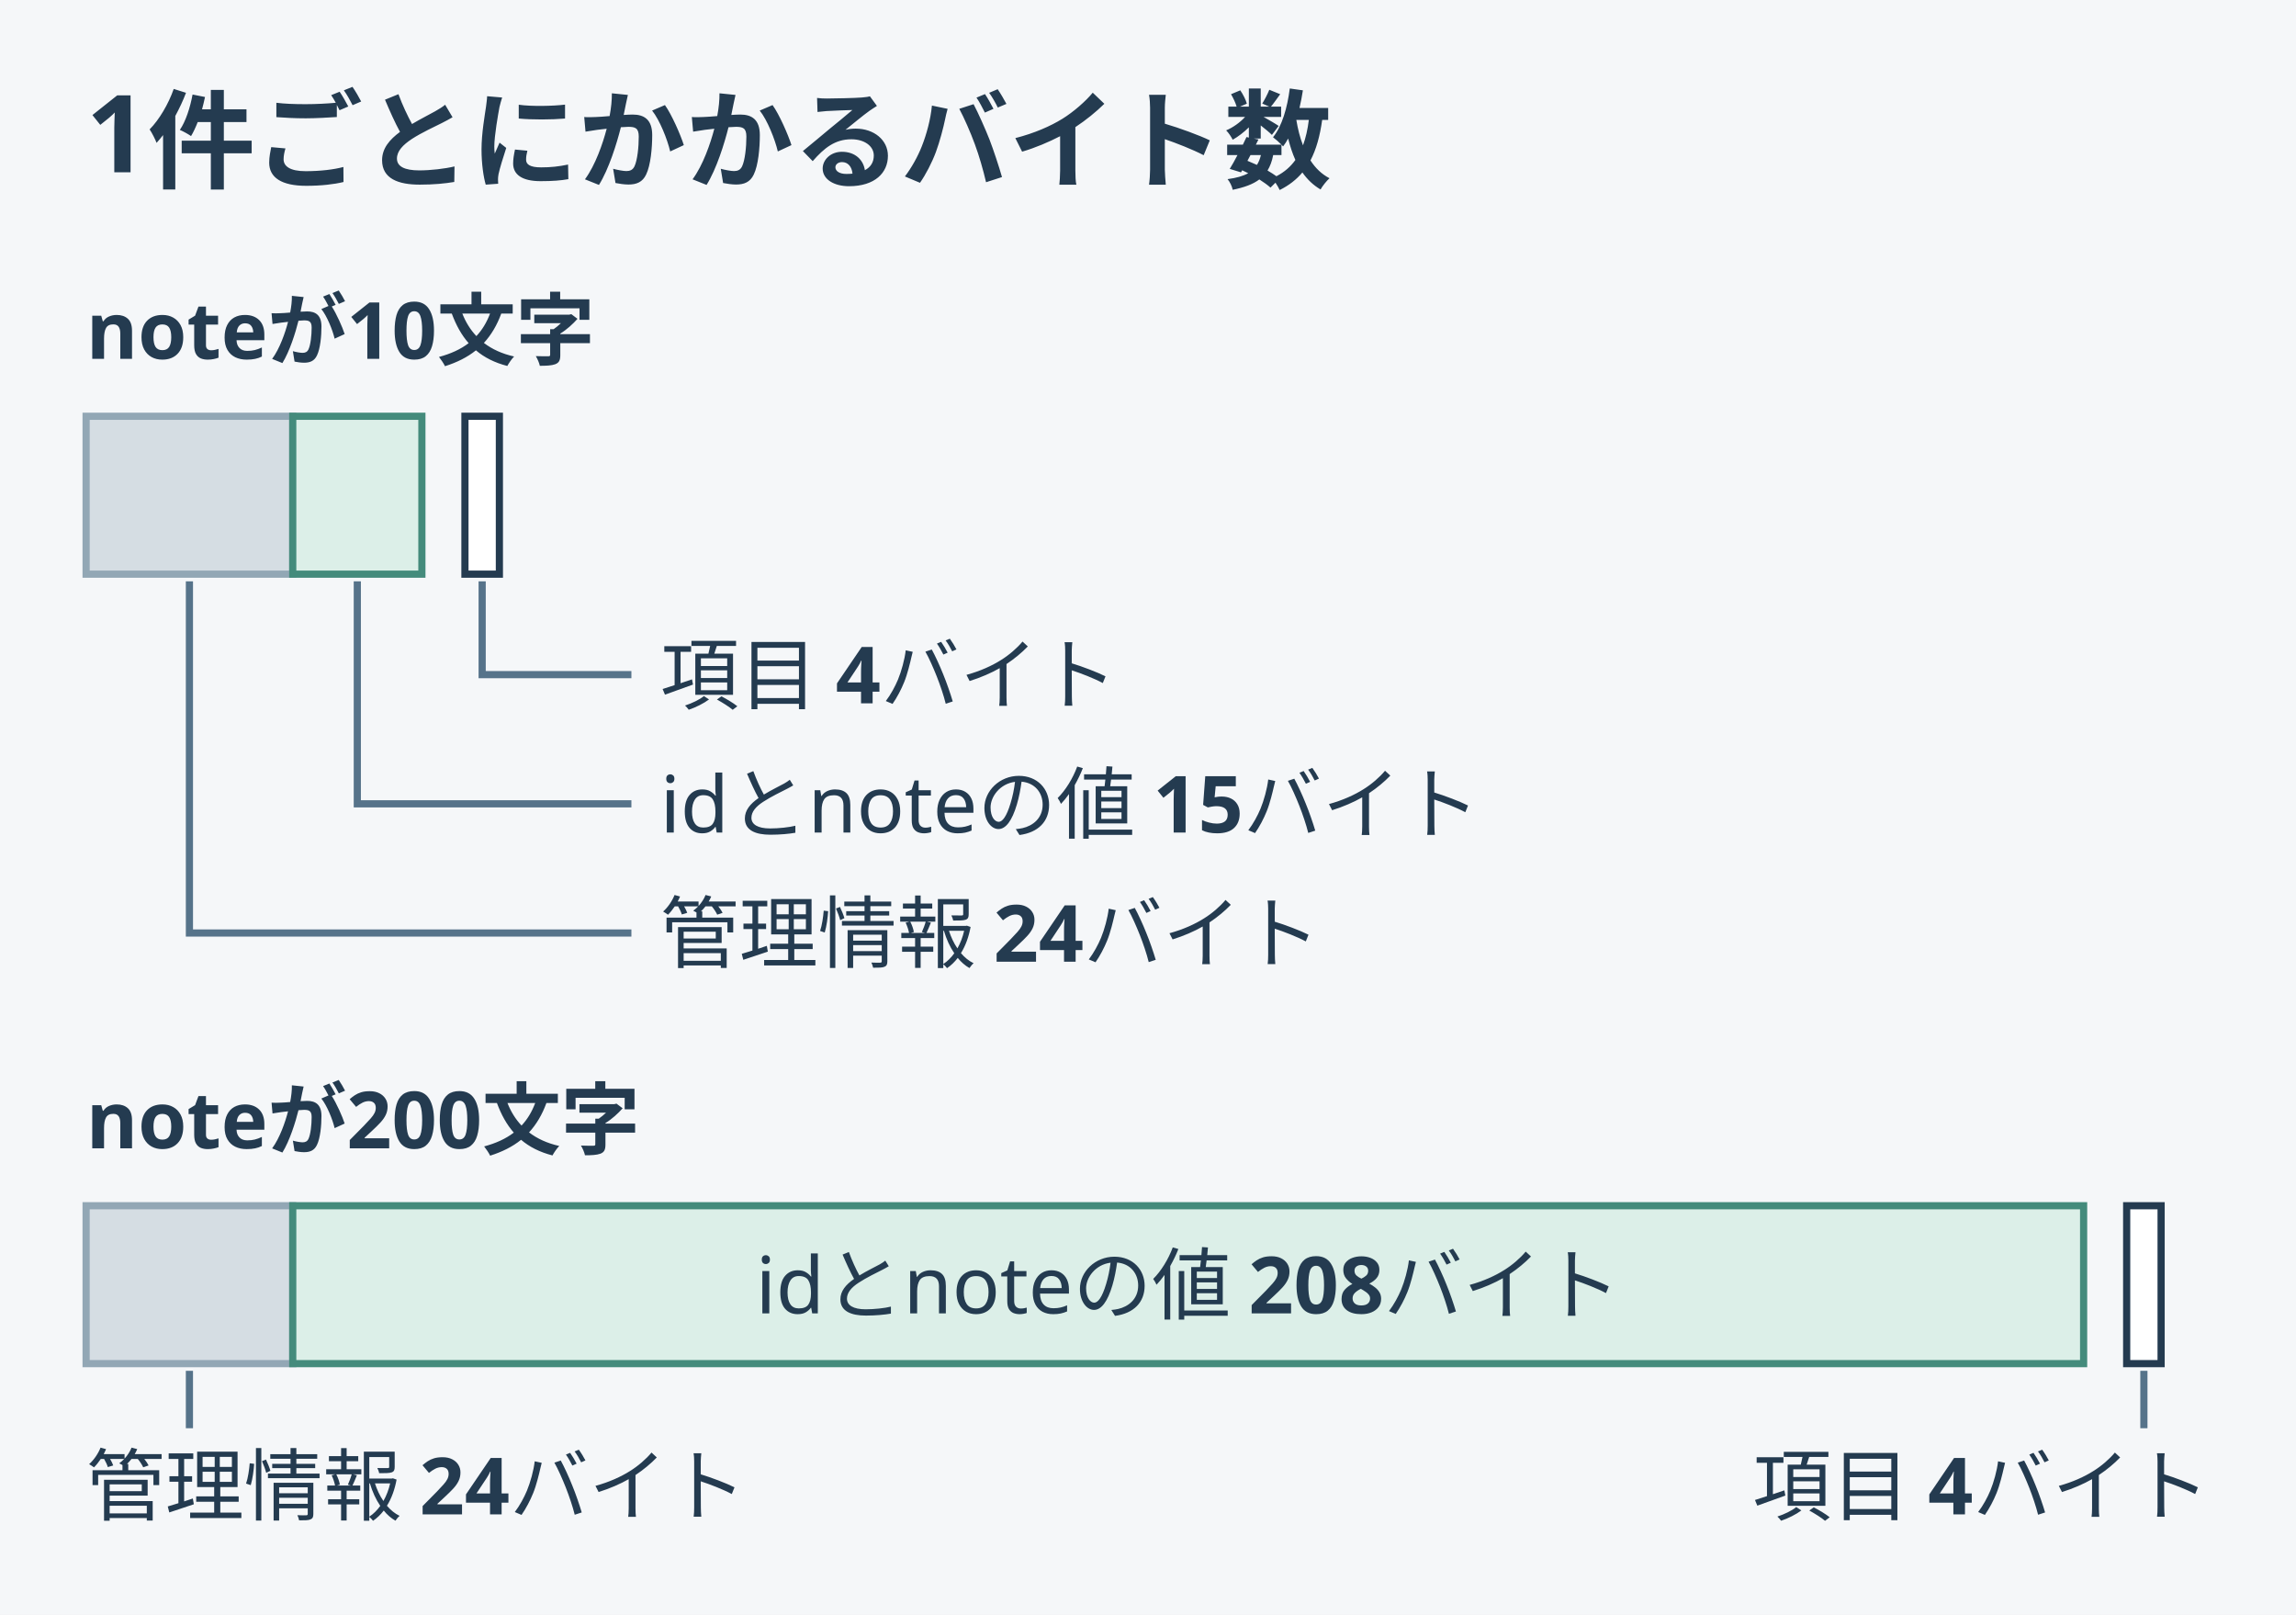
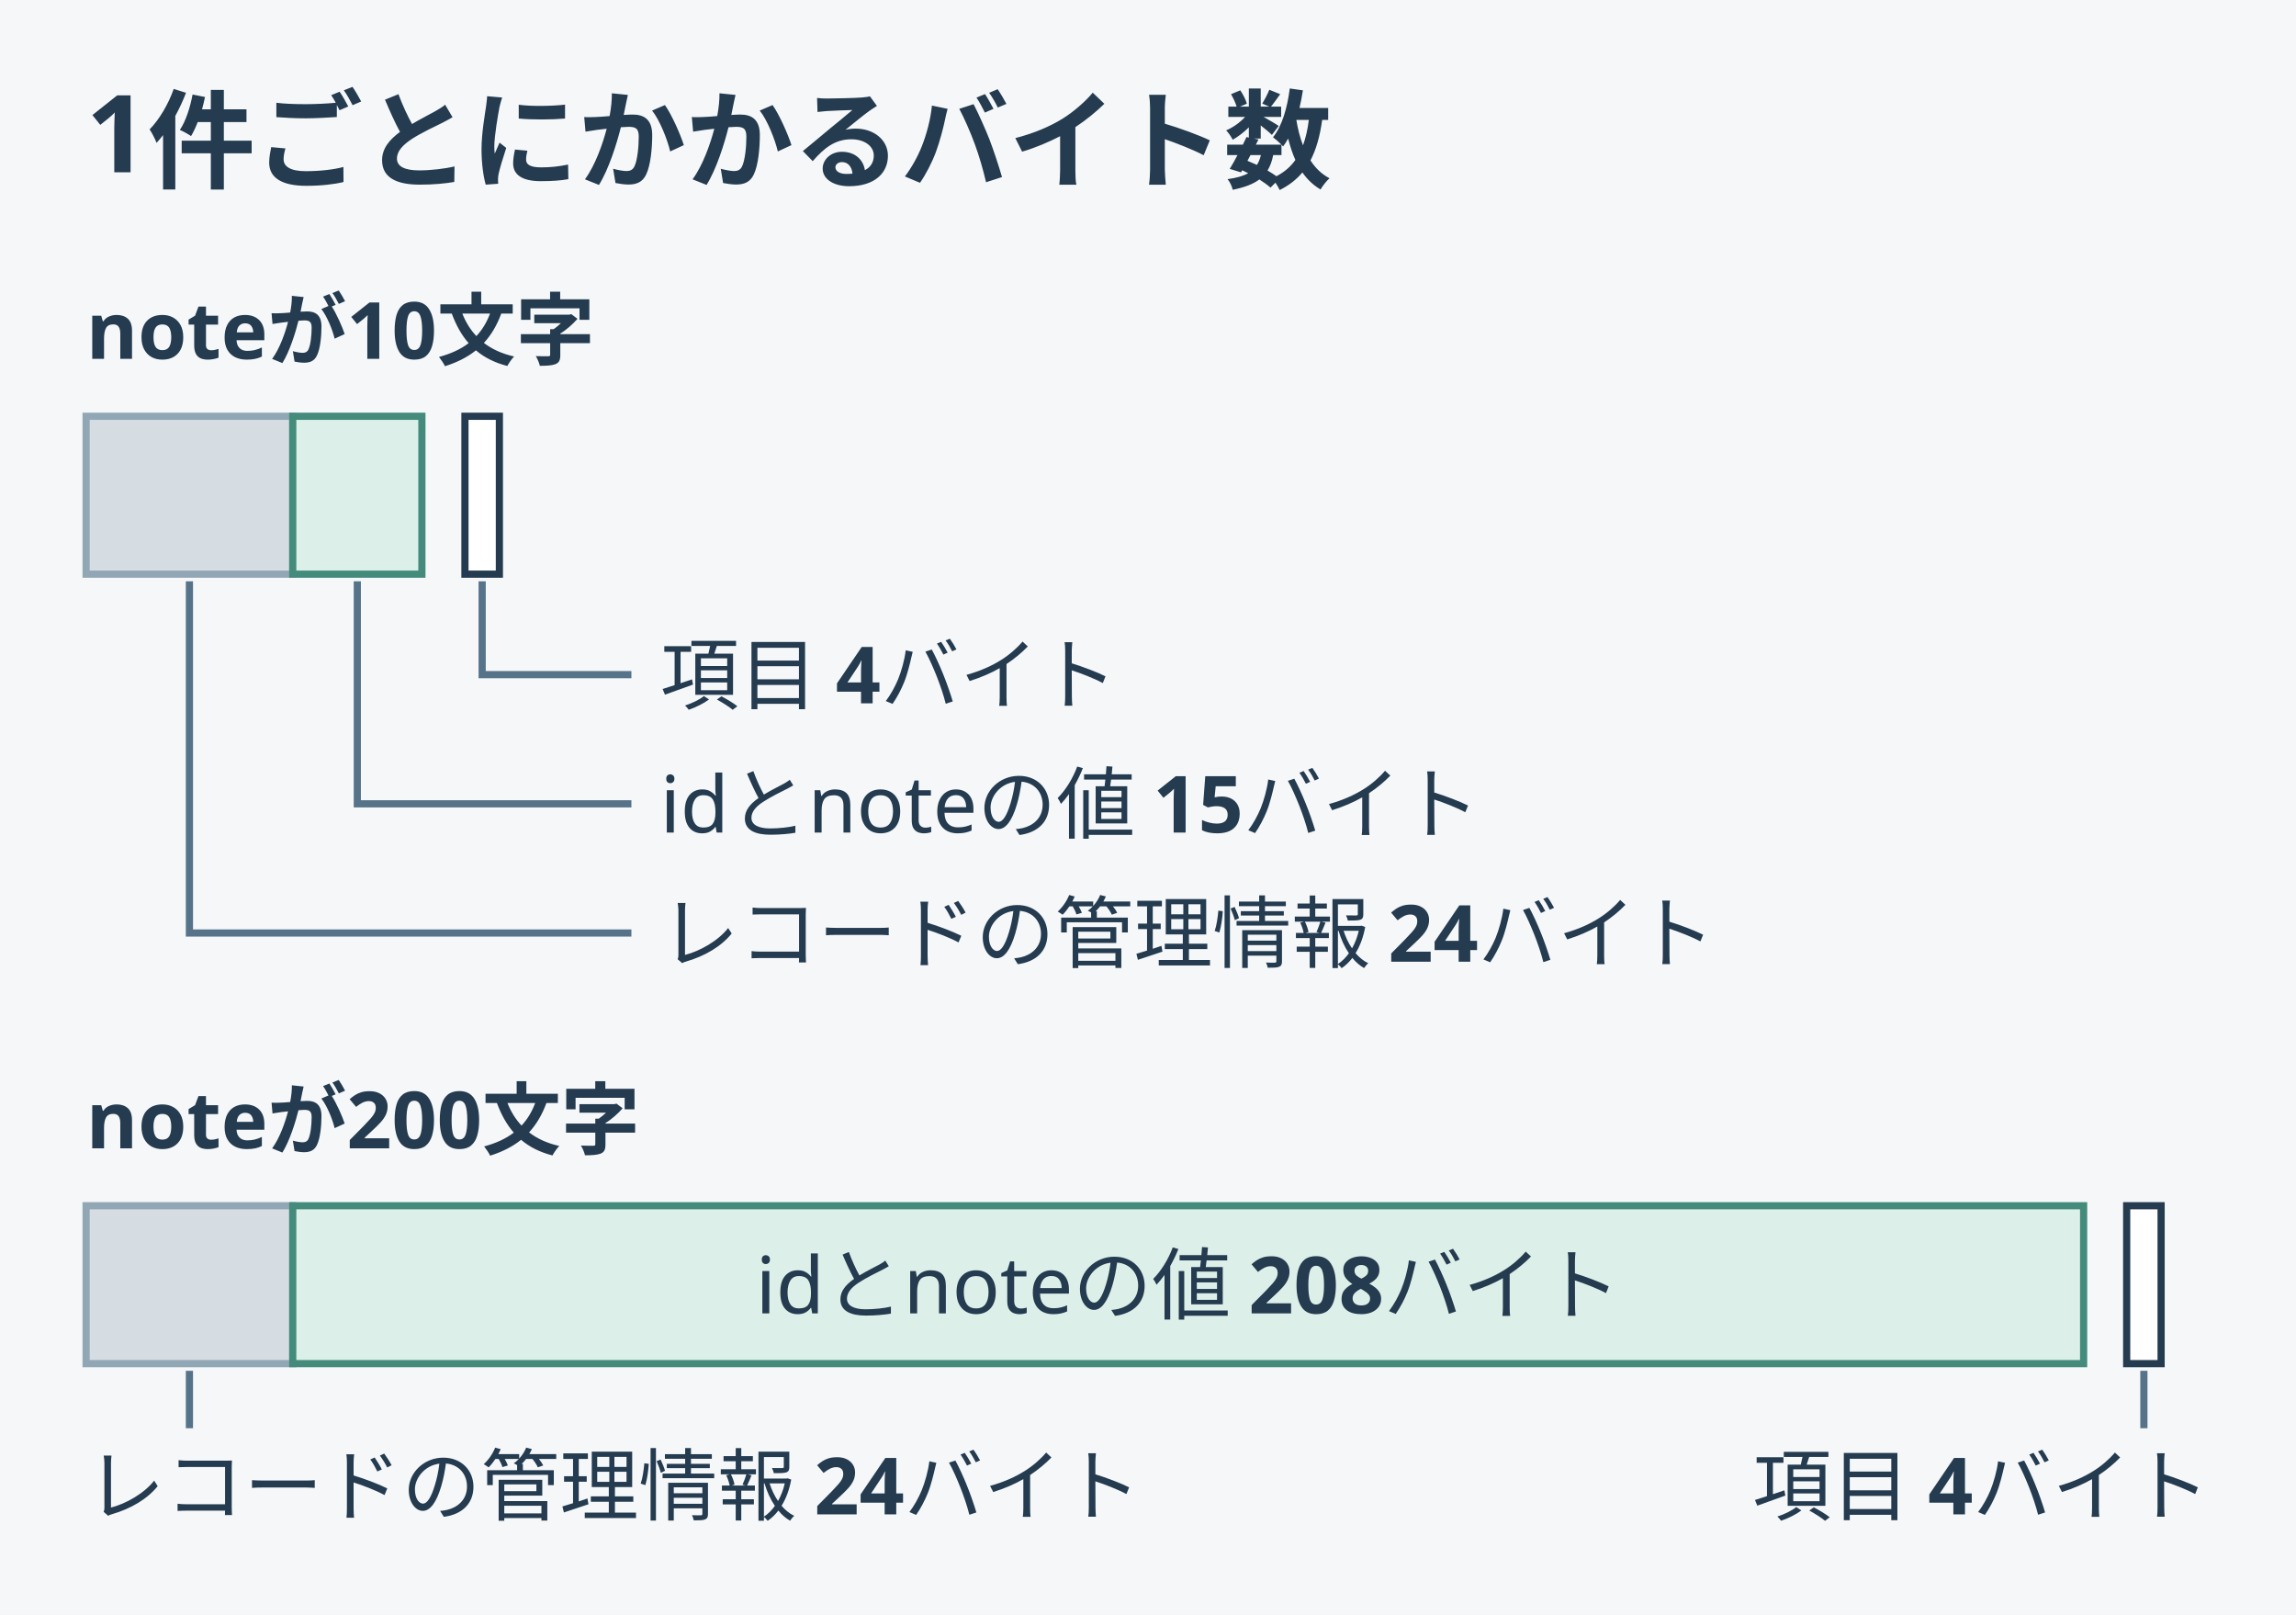
<svg xmlns="http://www.w3.org/2000/svg" width="640" height="450" viewBox="0 0 640 450" role="img" aria-labelledby="title">
  <defs>
    <marker id="flow" markerWidth="10" markerHeight="10" refX="9" refY="5" orient="auto">
      <path d="M0 0L10 5L0 10z" fill="#277b74" />
    </marker>
    <marker id="req" markerWidth="10" markerHeight="10" refX="9" refY="5" orient="auto">
      <path d="M0 0L10 5L0 10" fill="none" stroke="#945e11" stroke-width="2" />
    </marker>
    <marker id="ref" markerWidth="9" markerHeight="9" refX="8" refY="4.5" orient="auto">
      <path d="M0 0L9 4.5L0 9z" fill="#7d93a3" />
    </marker>
  </defs>
  <style>
text{font-family:"Hiragino Sans","Noto Sans JP",sans-serif;font-size:24px;fill:#243b50}
.h{font-size:30px;font-weight:700}.b{font-weight:700}.s{font-size:22px}.m{font-size:22px;fill:#566c7b}
.mono{font-family:ui-monospace,Menlo,monospace;font-size:22px}.tag{font-size:22px;font-weight:700;fill:#fff}
.teal{fill:#176e65}.brown{fill:#945e11}.real{fill:#176e65}
.panel{fill:#fff;stroke:#cedae1;stroke-width:2}.node{fill:#ecf2f8;stroke:#56738a;stroke-width:2}
.row{fill:#fff;stroke:#448b7c;stroke-width:2}.match{fill:#fff;stroke:#176e65;stroke-width:4}
.page{fill:#f7fbf9;stroke:#6d9f94;stroke-width:2}.ipage{fill:#f4f6f8;stroke:#6b7f8e;stroke-width:2}
.band{fill:#d5dde3;stroke:#92a7b5;stroke-width:2}.skip{fill:none;stroke:#b5c2cc;stroke-width:2;stroke-dasharray:6 5}
.hot{fill:#fff0d5;stroke:#b88020;stroke-width:4}.ghost{fill:#f5f7f9;stroke:#b5c2cc;stroke-width:2;stroke-dasharray:6 5}
.flow{fill:none;stroke:#277b74;stroke-width:3;marker-end:url(#flow)}.req{fill:none;stroke:#945e11;stroke-width:3;stroke-dasharray:8 6;marker-end:url(#req)}
.ref{fill:none;stroke:#7d93a3;stroke-width:2;marker-end:url(#ref)}.step{fill:#fff;stroke:#243b50;stroke-width:2.5}
.spine{fill:#e9f3f4;stroke:#243b50;stroke-width:1.5}
.work{fill:#fff;stroke:#56738a;stroke-width:2;stroke-dasharray:8 5}.val{fill:#dcefe8;stroke:#448b7c;stroke-width:2}.buffer{fill:#eaf6f1;stroke:#6d9f94;stroke-width:2}
.route{fill:#f4f6f8;stroke:#243b50;stroke-width:3}.leader{fill:none;stroke:#56738a;stroke-width:2}
  </style>
  <rect width="640" height="450" fill="#f5f7f9" />
  <text x="24" y="48" class="h">1件ごとにかかるバイト数</text>
  <g id="short">
    <text x="24" y="100" class="s b">noteが10文字</text>
    <rect x="24" y="116" width="57.6" height="44" class="band" />
    <rect x="81.6" y="116" width="36" height="44" class="val" />
    <rect x="129.6" y="116" width="9.6" height="44" fill="#fff" stroke="#243b50" stroke-width="2" />
    <path d="M134.4 162 V188 H176" class="leader" />
    <text x="184" y="196" class="s">項目 <tspan class="b">4</tspan>バイト</text>
    <path d="M99.6 162 V224 H176" class="leader" />
    <text x="184" y="232" class="s">idとnoteの値 <tspan class="b">15</tspan>バイト</text>
    <path d="M52.8 162 V260 H176" class="leader" />
-     <text x="184" y="268" class="s">管理情報 <tspan class="b">24</tspan>バイト</text>
+     <text x="184" y="268" class="s">レコードの管理情報 <tspan class="b">24</tspan>バイト</text>
  </g>
  <g id="long">
    <text x="24" y="320" class="s b">noteが200文字</text>
    <rect x="24" y="336" width="57.6" height="44" class="band" />
    <rect x="81.6" y="336" width="499.2" height="44" class="val" />
    <rect x="592.8" y="336" width="9.6" height="44" fill="#fff" stroke="#243b50" stroke-width="2" />
    <text x="331.2" y="366" text-anchor="middle" class="s">idとnoteの値 <tspan class="b">208</tspan>バイト</text>
    <path d="M52.8 382 V398" class="leader" />
-     <text x="24" y="422" class="s">管理情報 <tspan class="b">24</tspan>バイト</text>
+     <text x="24" y="422" class="s">レコードの管理情報 <tspan class="b">24</tspan>バイト</text>
    <path d="M597.6 382 V398" class="leader" />
    <text x="616" y="422" text-anchor="end" class="s">項目 <tspan class="b">4</tspan>バイト</text>
  </g>
</svg>
